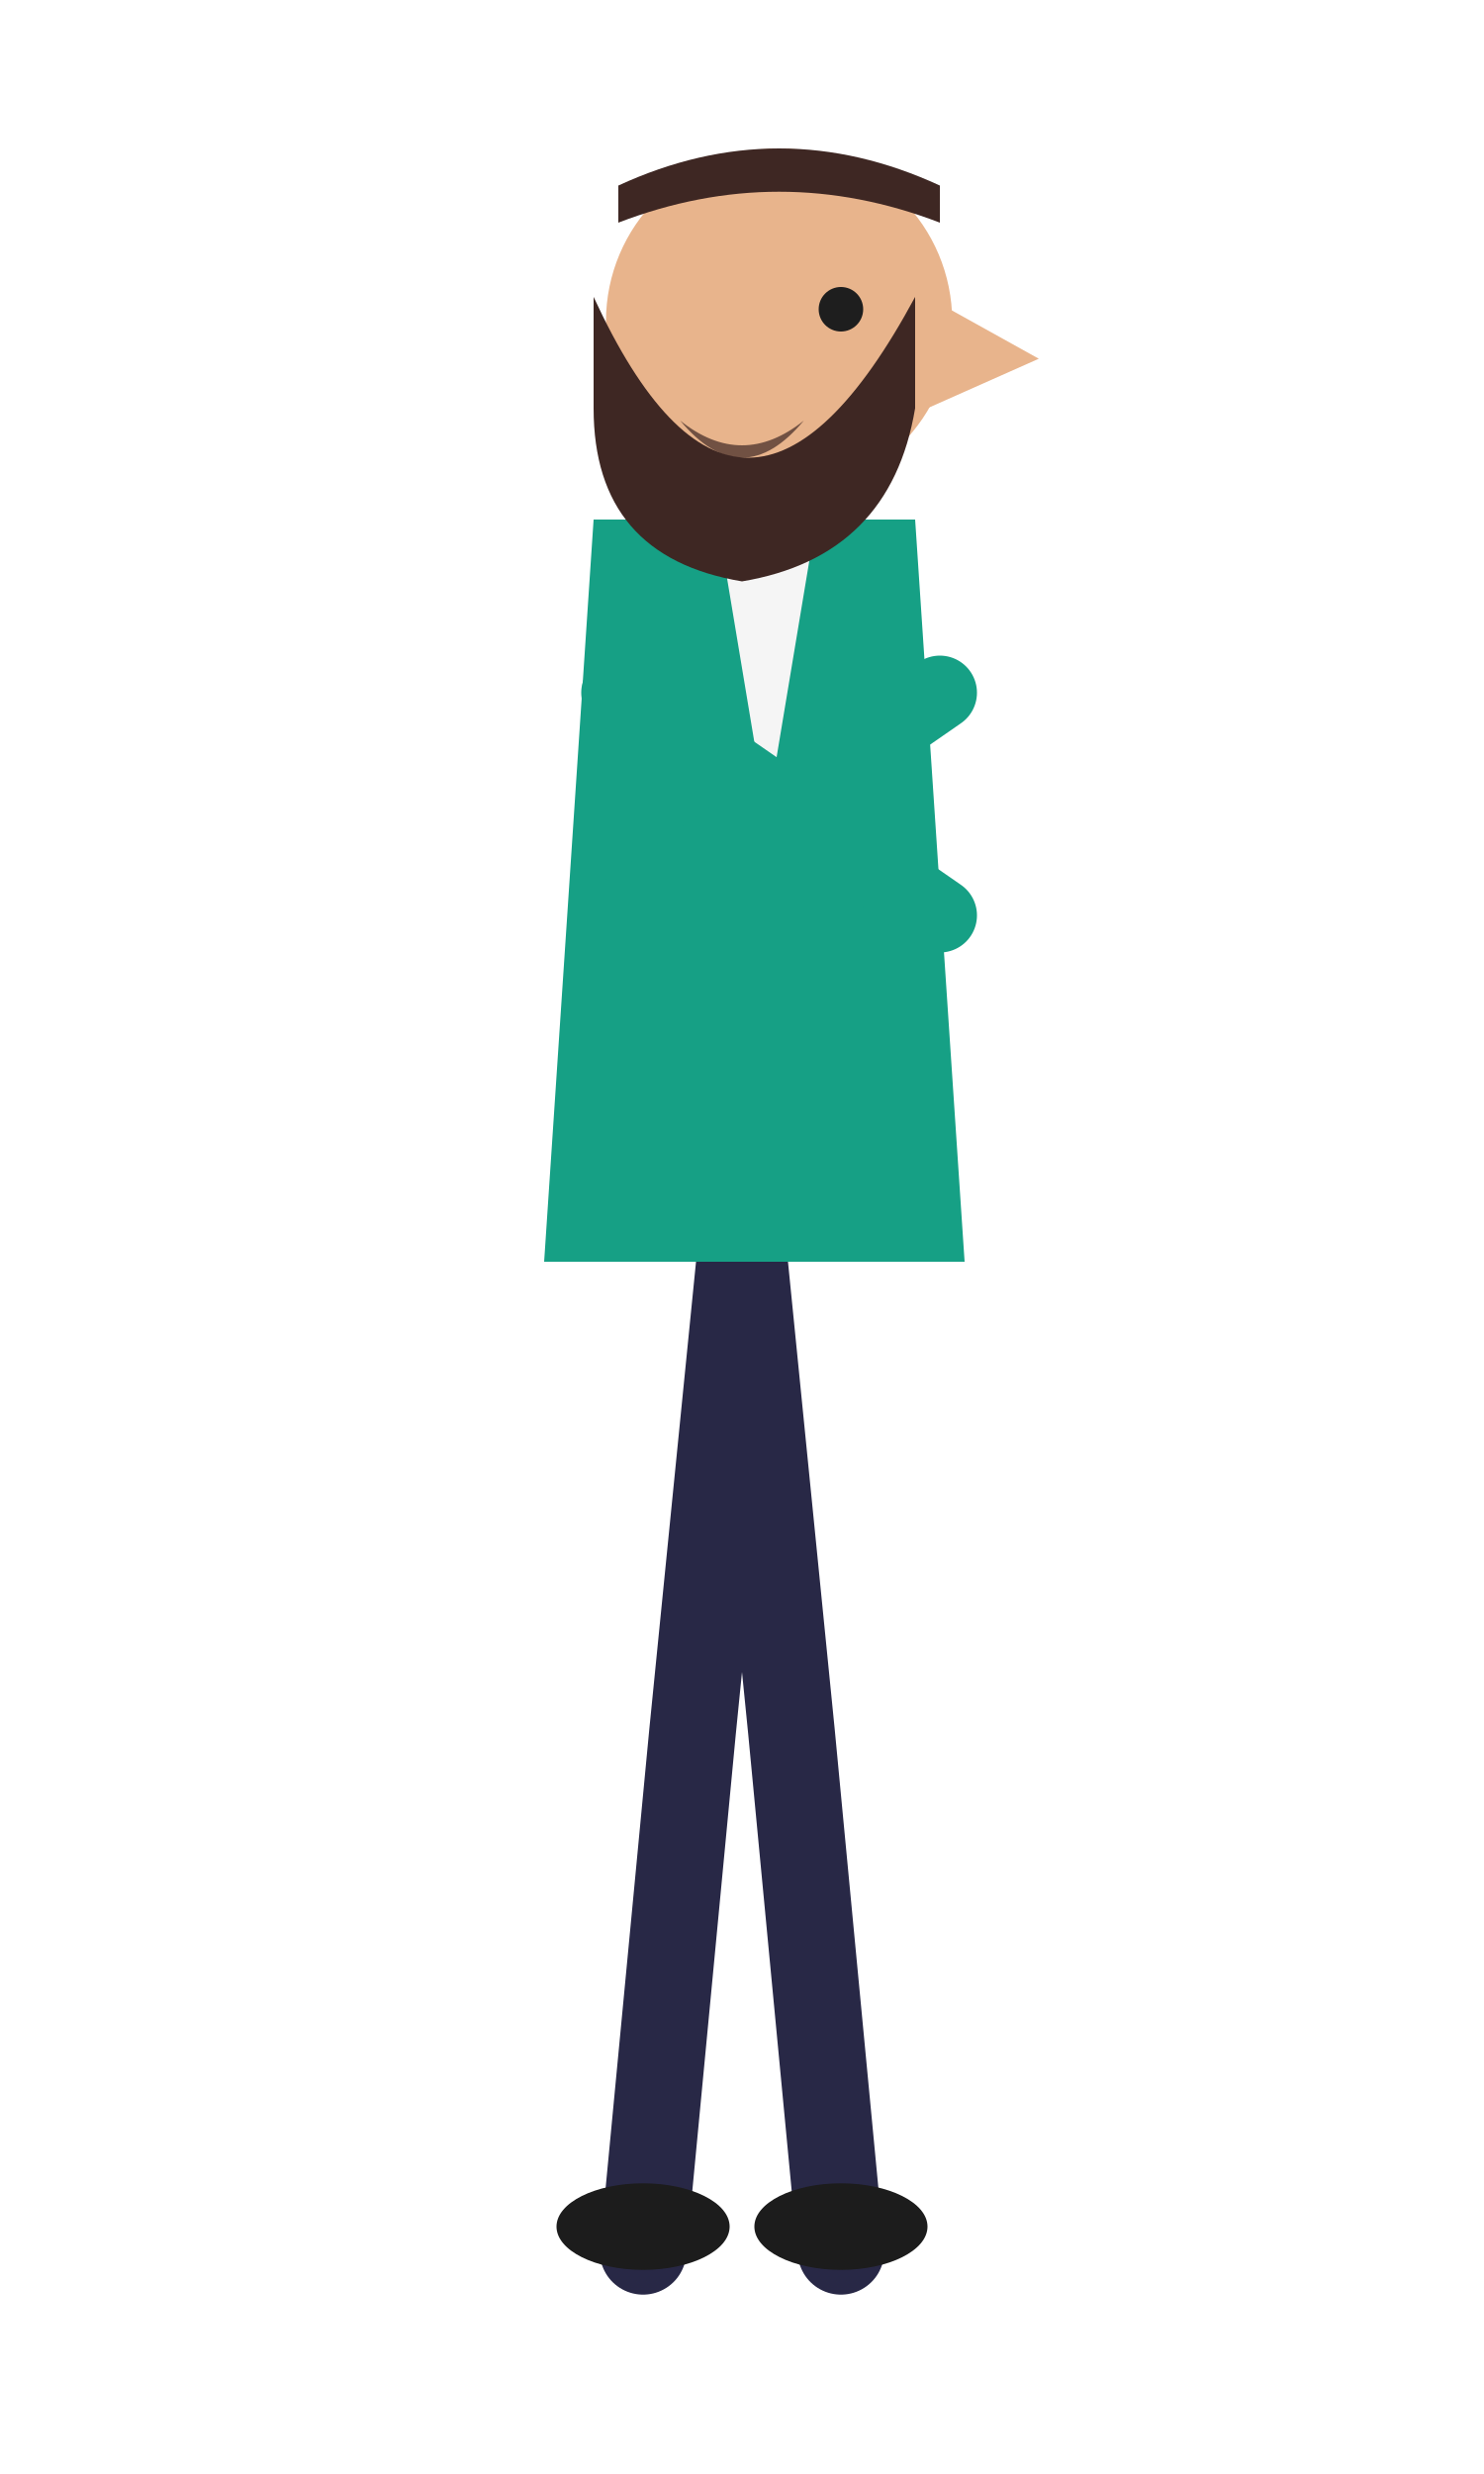
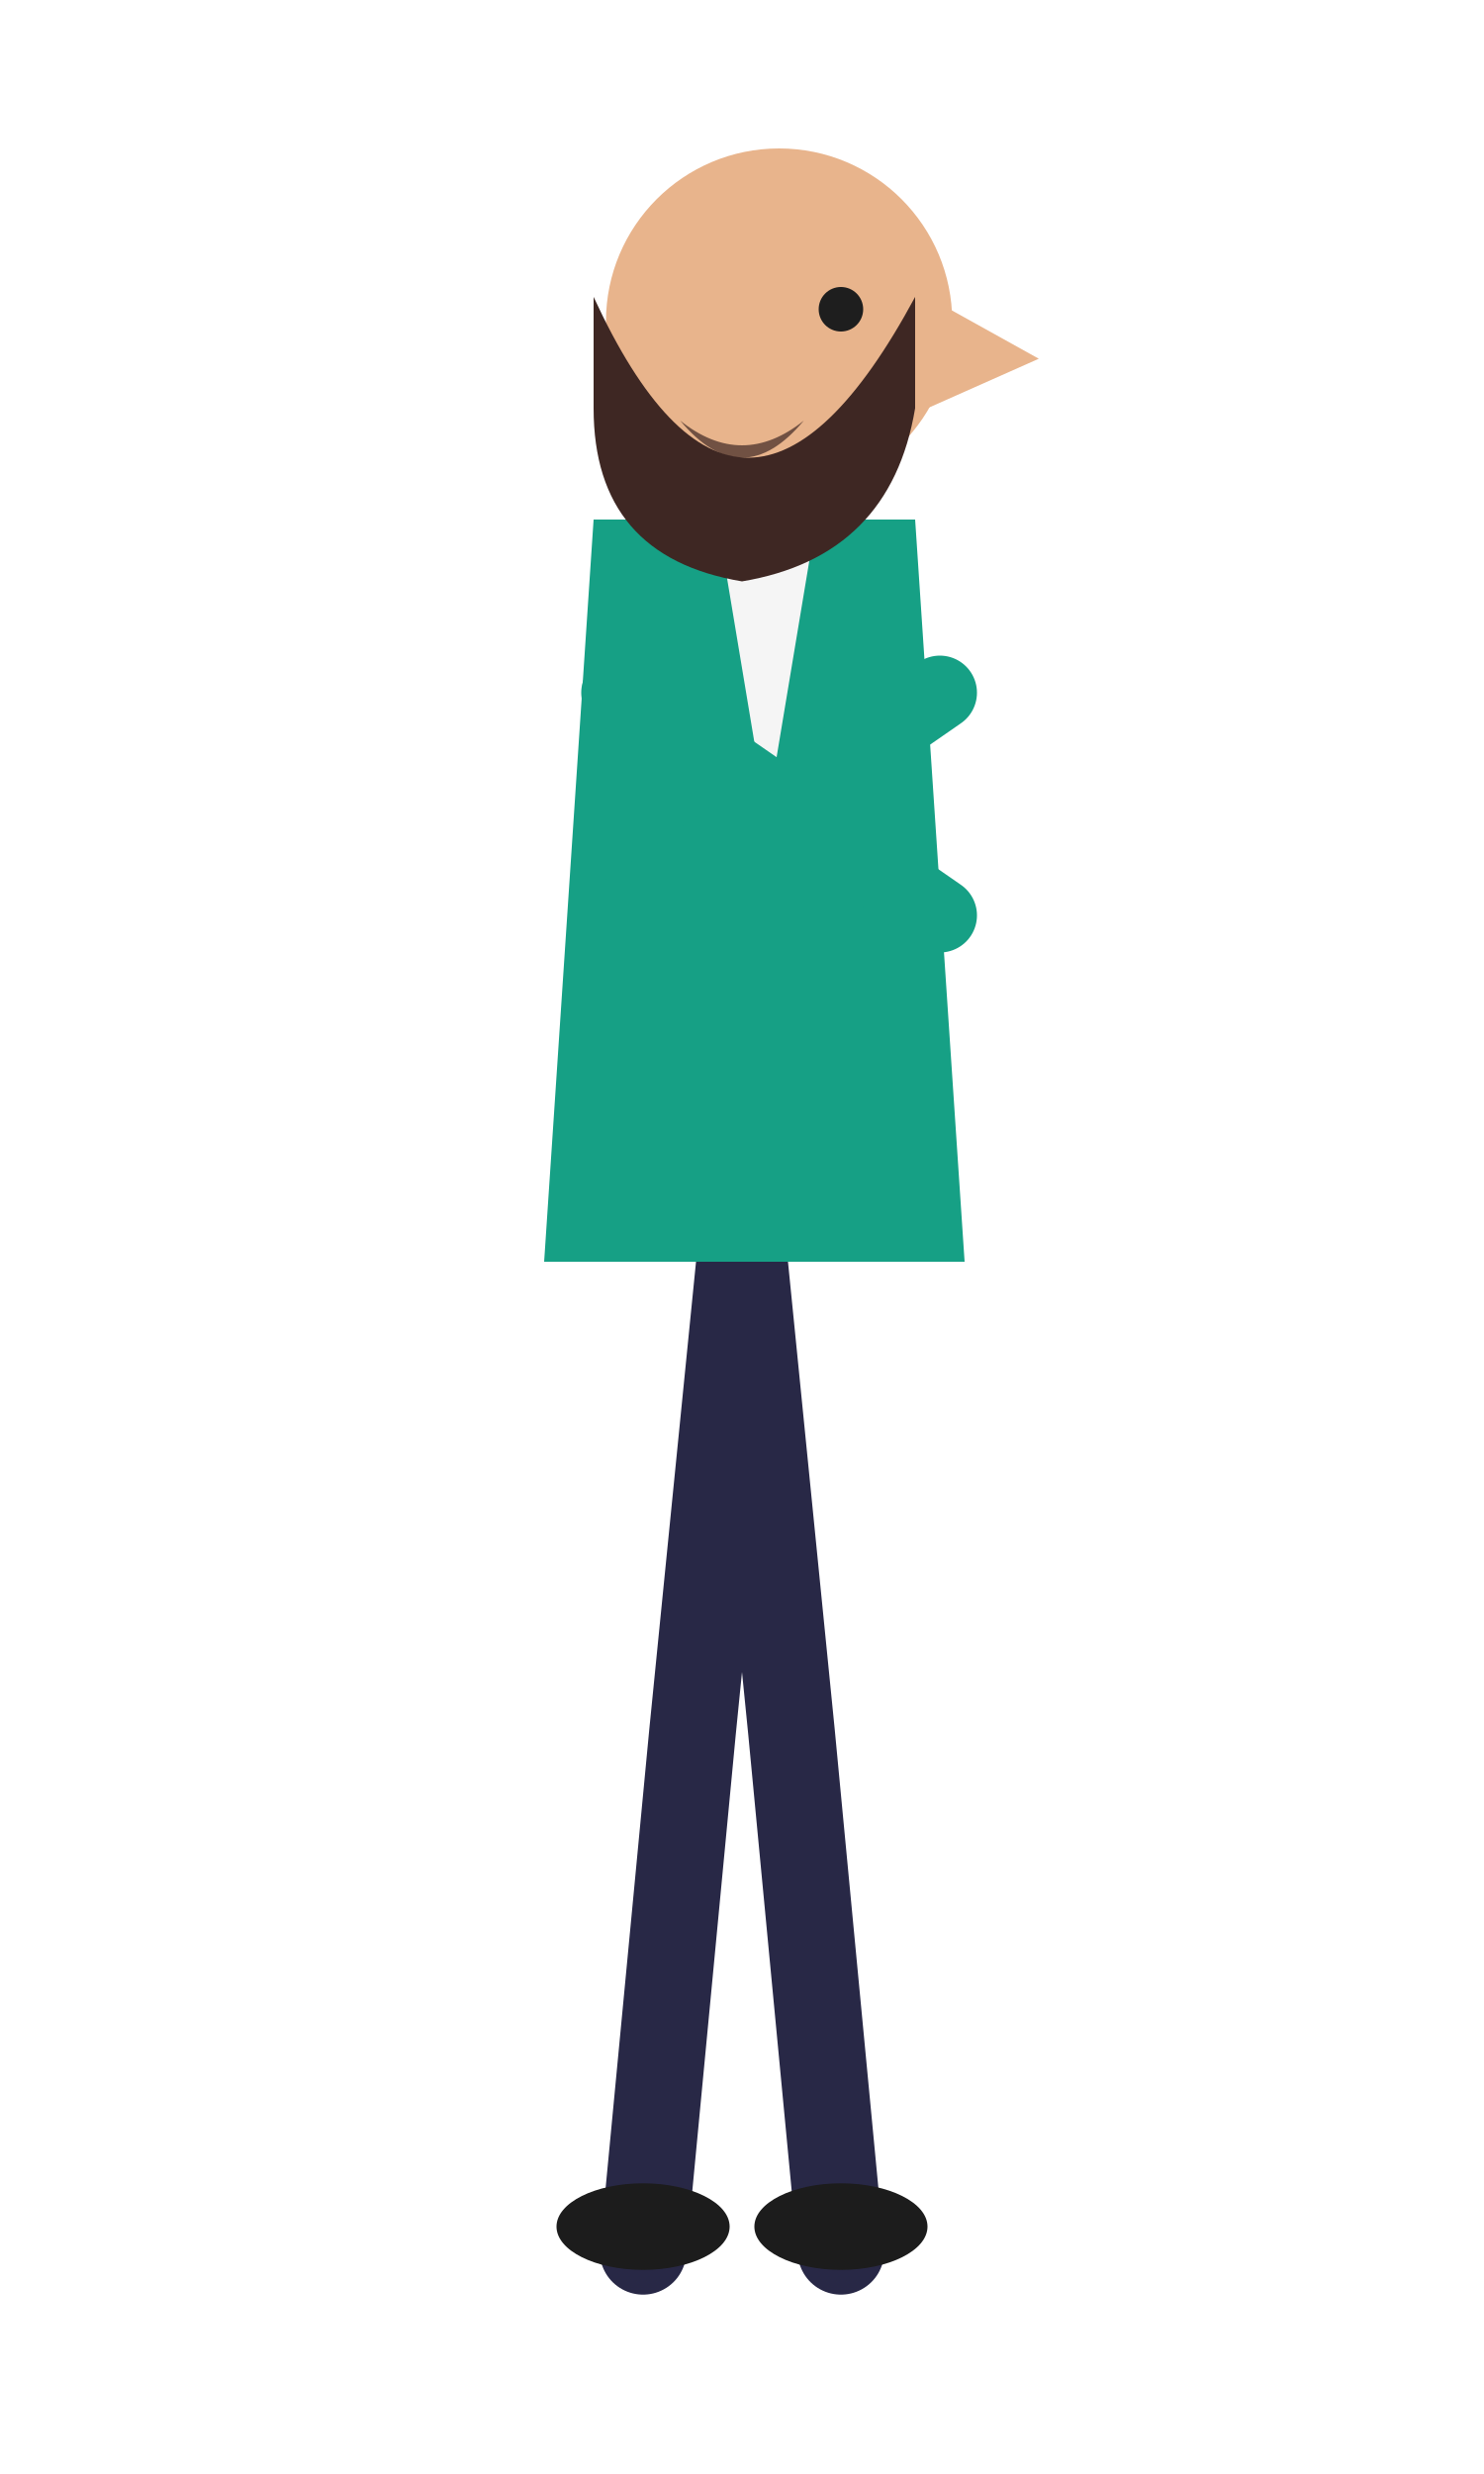
<svg xmlns="http://www.w3.org/2000/svg" viewBox="0 0 120 200" width="120" height="200">
  <g stroke="#282846" stroke-width="7" stroke-linecap="round" fill="none" stroke-linejoin="round">
    <path d="M60 100 L64 140 L68 182 M60 100 L56 140 L52 182" />
  </g>
  <ellipse cx="68" cy="180" rx="7" ry="3.5" fill="#1c1c1c" />
  <ellipse cx="52" cy="180" rx="7" ry="3.5" fill="#1c1c1c" />
  <path d="M48 42 L74 42 L78 102 L44 102 Z" fill="#16a085" />
  <path d="M58 42 L66 42 L62 66 Z" fill="#f5f5f5" />
  <g stroke="#16a085" stroke-width="6" stroke-linecap="round" fill="none">
    <path d="M50 56 L76 74 M50 74 L76 56" />
  </g>
  <circle cx="63" cy="26" r="14" fill="#e8b48c" />
  <path d="M75 24 L84 29 L75 33 Z" fill="#e8b48c" />
-   <path d="M50 15 Q63 9 76 15 L76 18 Q63 13 50 18 Z" fill="#3e2723" />
+   <path d="" fill="#3e2723" />
  <circle cx="68" cy="25" r="1.8" fill="#1e1e1e" />
  <path d="M48 24 Q60 50 74 24 L74 33 Q72 45 60 47 Q48 45 48 33 Z" fill="#3e2723" />
  <path d="M55 34 Q60 38 65 34 Q60 40 55 34 Z" fill="#3e2723" opacity="0.7" />
</svg>
